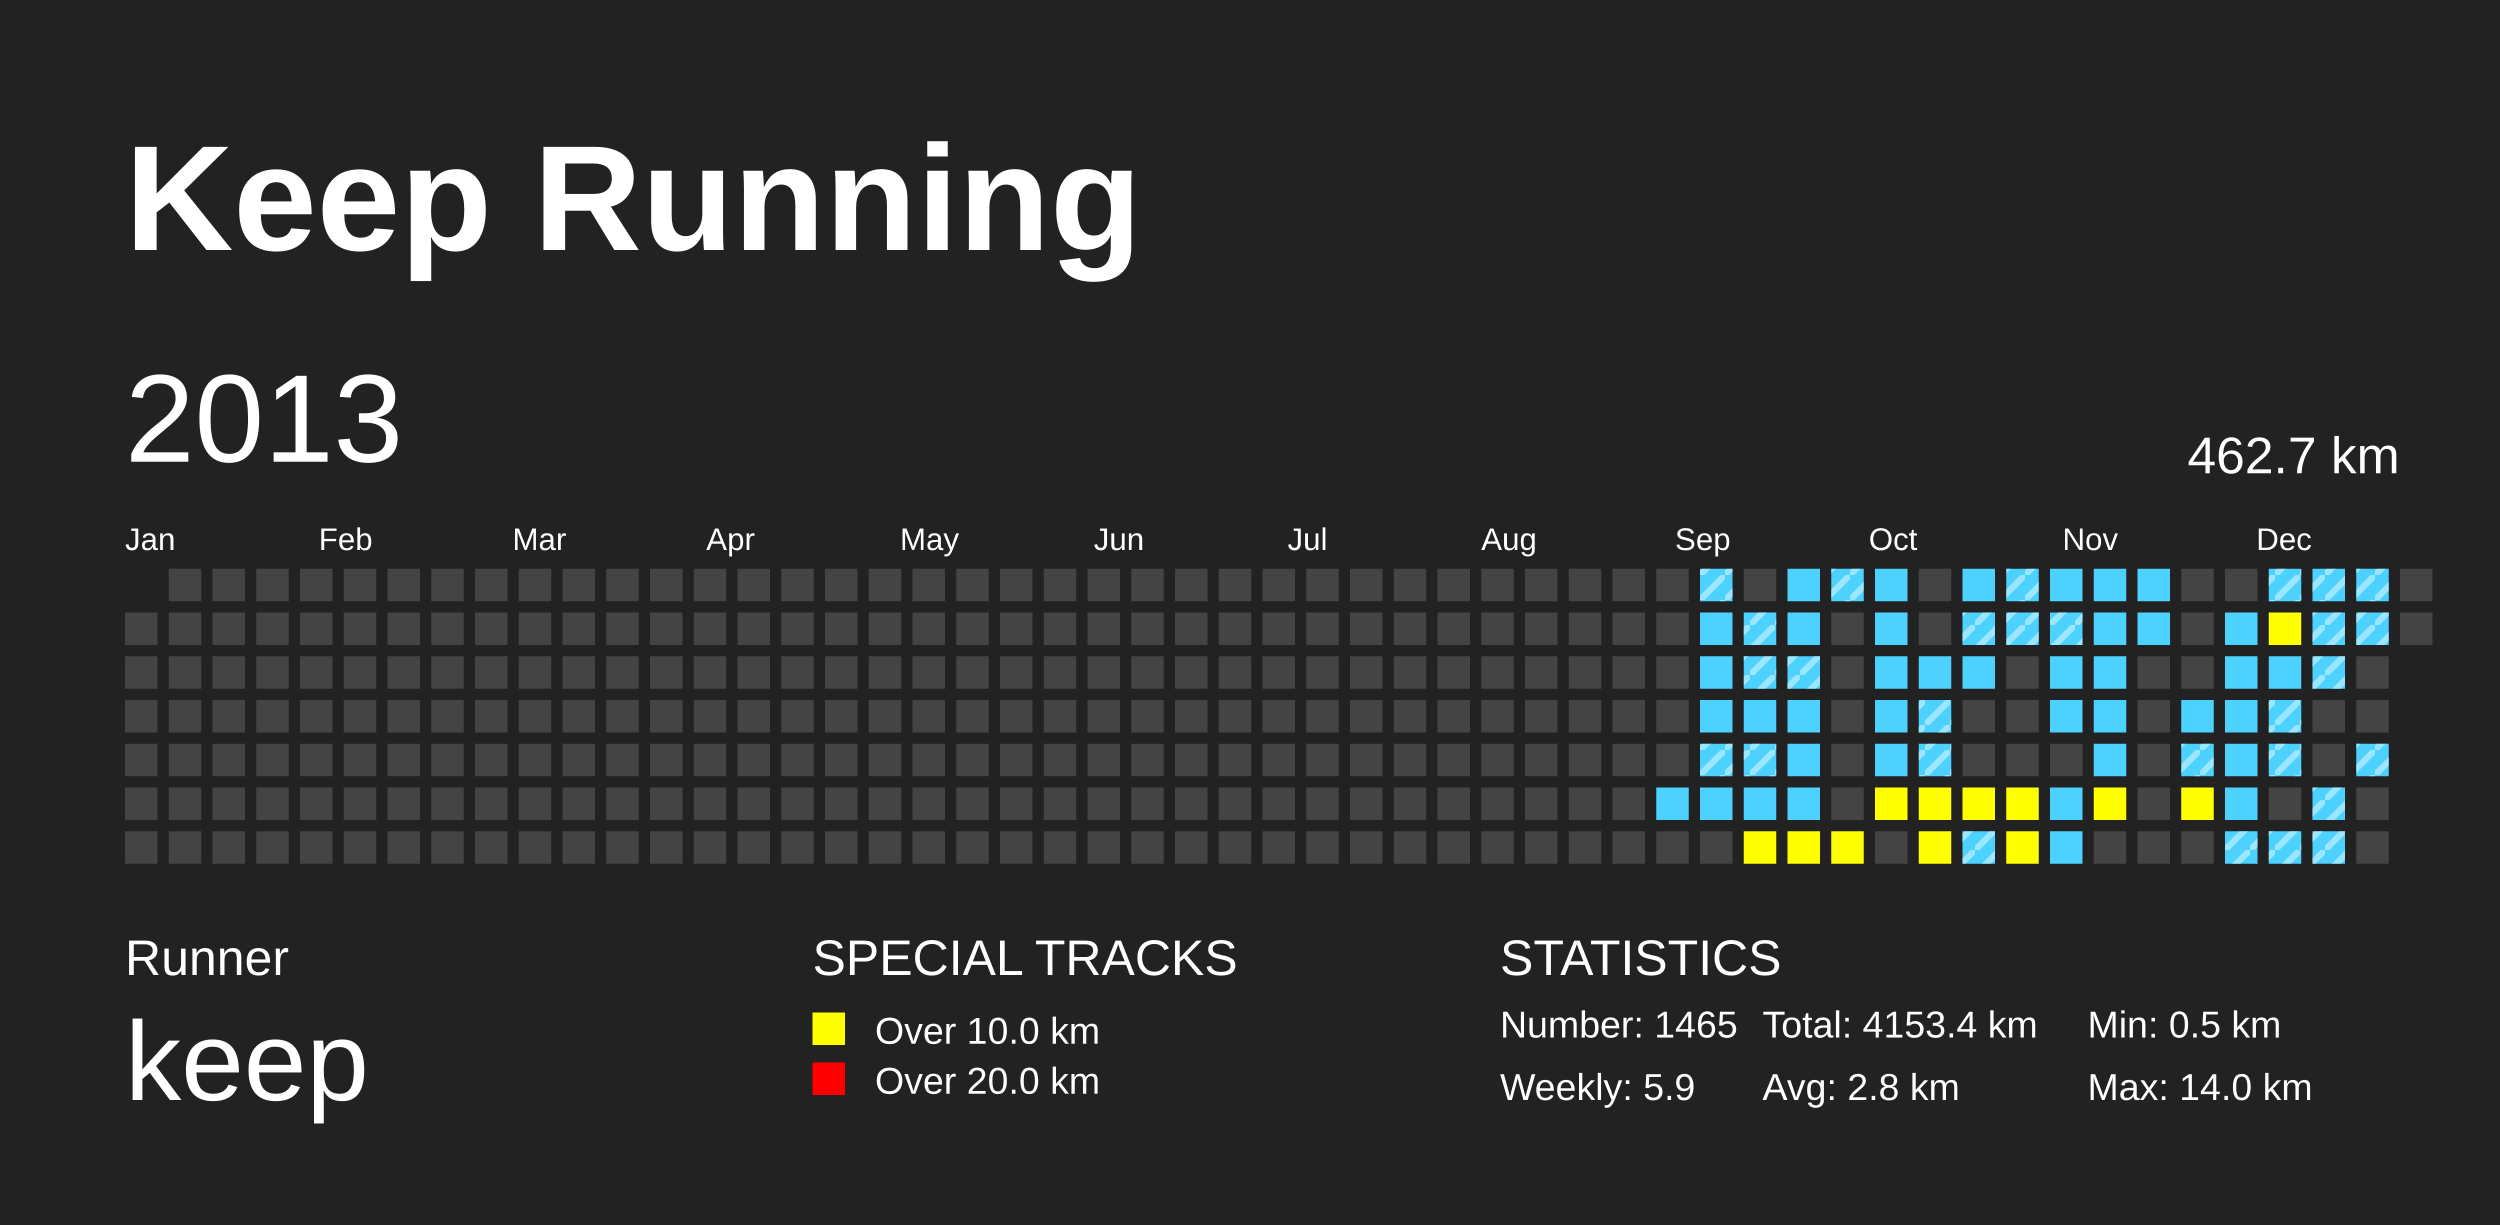
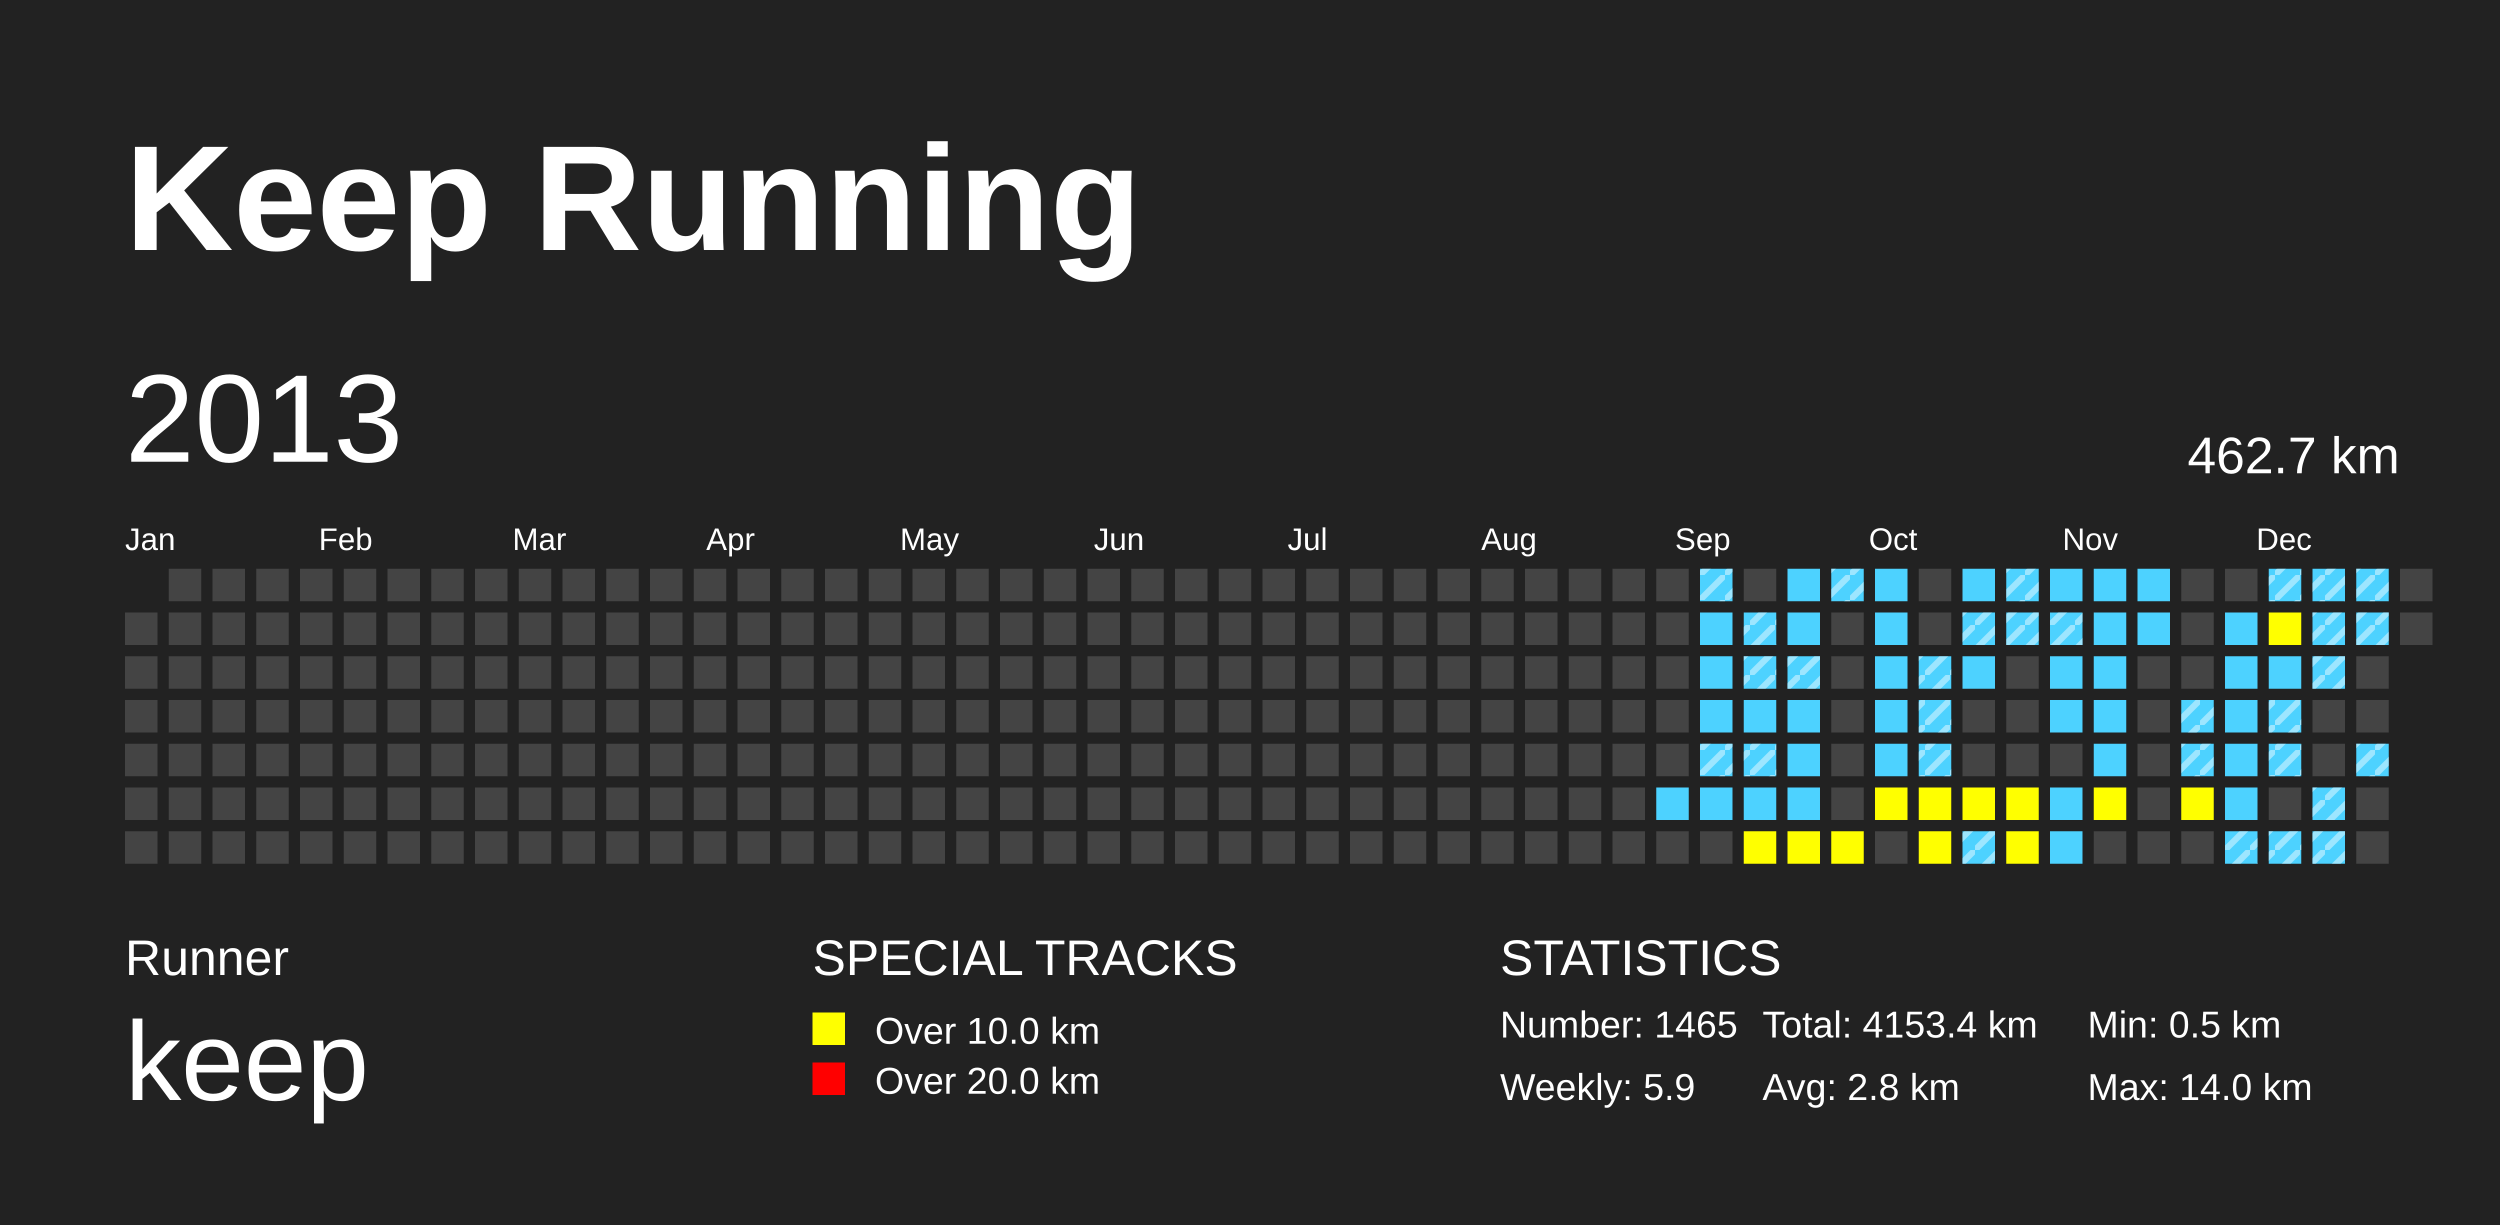
<svg xmlns="http://www.w3.org/2000/svg" baseProfile="full" height="98mm" version="1.1" viewBox="0,0,200,98" width="200mm">
  <defs>
    <pattern height="2" id="indoor-stripe" patternUnits="userSpaceOnUse" width="2">
      <line stroke="white" stroke-opacity="0.45" stroke-width="0.5" x1="0" x2="2" y1="2" y2="0" />
    </pattern>
  </defs>
  <rect fill="#222222" height="98" width="200" x="0" y="0" />
  <text fill="#FFFFFF" style="font-size:12px; font-family:Arial; font-weight:bold;" x="10" y="20">Keep Running</text>
  <text fill="#FFFFFF" style="font-size:4px; font-family:Arial" x="10" y="78">Runner</text>
  <text fill="#FFFFFF" style="font-size:9px; font-family:Arial" x="10" y="88">keep</text>
  <text fill="#FFFFFF" style="font-size:4px; font-family:Arial" x="65" y="78">SPECIAL TRACKS</text>
  <rect fill="yellow" height="2.6" width="2.6" x="65" y="81" />
  <text fill="#FFFFFF" style="font-size:3px; font-family:Arial" x="70" y="83.5">Over 10.0 km</text>
  <rect fill="red" height="2.6" width="2.6" x="65" y="85" />
  <text fill="#FFFFFF" style="font-size:3px; font-family:Arial" x="70" y="87.5">Over 20.0 km</text>
  <text fill="#FFFFFF" style="font-size:4px; font-family:Arial" x="120" y="78">STATISTICS</text>
  <text fill="#FFFFFF" style="font-size:3px; font-family:Arial" x="120" y="83">Number: 1465</text>
  <text fill="#FFFFFF" style="font-size:3px; font-family:Arial" x="120" y="88">Weekly: 5.9</text>
  <text fill="#FFFFFF" style="font-size:3px; font-family:Arial" x="141" y="83">Total: 4153.4 km</text>
  <text fill="#FFFFFF" style="font-size:3px; font-family:Arial" x="141" y="88">Avg: 2.8 km</text>
  <text fill="#FFFFFF" style="font-size:3px; font-family:Arial" x="167" y="83">Min: 0.5 km</text>
  <text fill="#FFFFFF" style="font-size:3px; font-family:Arial" x="167" y="88">Max: 14.0 km</text>
  <text dominant-baseline="hanging" fill="#FFFFFF" style="font-size:10.0px; font-family:Arial;" x="10" y="30">2013</text>
  <text dominant-baseline="hanging" fill="#FFFFFF" style="font-size:4.125px; font-family:Arial;" x="175" y="35">462.7 km</text>
  <text fill="#FFFFFF" style="font-size:2.5px; font-family:Arial" x="10.0" y="44">Jan</text>
  <text fill="#FFFFFF" style="font-size:2.5px; font-family:Arial" x="25.5" y="44">Feb</text>
  <text fill="#FFFFFF" style="font-size:2.5px; font-family:Arial" x="41.0" y="44">Mar</text>
  <text fill="#FFFFFF" style="font-size:2.5px; font-family:Arial" x="56.5" y="44">Apr</text>
  <text fill="#FFFFFF" style="font-size:2.5px; font-family:Arial" x="72.0" y="44">May</text>
  <text fill="#FFFFFF" style="font-size:2.5px; font-family:Arial" x="87.5" y="44">Jun</text>
  <text fill="#FFFFFF" style="font-size:2.5px; font-family:Arial" x="103.0" y="44">Jul</text>
  <text fill="#FFFFFF" style="font-size:2.5px; font-family:Arial" x="118.5" y="44">Aug</text>
  <text fill="#FFFFFF" style="font-size:2.5px; font-family:Arial" x="134.0" y="44">Sep</text>
  <text fill="#FFFFFF" style="font-size:2.5px; font-family:Arial" x="149.5" y="44">Oct</text>
  <text fill="#FFFFFF" style="font-size:2.5px; font-family:Arial" x="165.0" y="44">Nov</text>
  <text fill="#FFFFFF" style="font-size:2.5px; font-family:Arial" x="180.5" y="44">Dec</text>
  <rect fill="#444444" height="2.6" width="2.6" x="10.0" y="49.0" />
  <rect fill="#444444" height="2.6" width="2.6" x="10.0" y="52.5" />
  <rect fill="#444444" height="2.6" width="2.6" x="10.0" y="56.0" />
  <rect fill="#444444" height="2.6" width="2.6" x="10.0" y="59.5" />
  <rect fill="#444444" height="2.6" width="2.6" x="10.0" y="63.0" />
  <rect fill="#444444" height="2.6" width="2.6" x="10.0" y="66.5" />
  <rect fill="#444444" height="2.6" width="2.6" x="13.5" y="45.5" />
  <rect fill="#444444" height="2.6" width="2.6" x="13.5" y="49.0" />
  <rect fill="#444444" height="2.6" width="2.6" x="13.5" y="52.5" />
  <rect fill="#444444" height="2.6" width="2.6" x="13.5" y="56.0" />
  <rect fill="#444444" height="2.6" width="2.6" x="13.5" y="59.5" />
  <rect fill="#444444" height="2.6" width="2.6" x="13.5" y="63.0" />
  <rect fill="#444444" height="2.6" width="2.6" x="13.5" y="66.5" />
  <rect fill="#444444" height="2.6" width="2.6" x="17.0" y="45.5" />
  <rect fill="#444444" height="2.6" width="2.6" x="17.0" y="49.0" />
  <rect fill="#444444" height="2.6" width="2.6" x="17.0" y="52.5" />
  <rect fill="#444444" height="2.6" width="2.6" x="17.0" y="56.0" />
  <rect fill="#444444" height="2.6" width="2.6" x="17.0" y="59.5" />
  <rect fill="#444444" height="2.6" width="2.6" x="17.0" y="63.0" />
  <rect fill="#444444" height="2.6" width="2.6" x="17.0" y="66.5" />
  <rect fill="#444444" height="2.6" width="2.6" x="20.5" y="45.5" />
  <rect fill="#444444" height="2.6" width="2.6" x="20.5" y="49.0" />
  <rect fill="#444444" height="2.6" width="2.6" x="20.5" y="52.5" />
  <rect fill="#444444" height="2.6" width="2.6" x="20.5" y="56.0" />
  <rect fill="#444444" height="2.6" width="2.6" x="20.5" y="59.5" />
  <rect fill="#444444" height="2.6" width="2.6" x="20.5" y="63.0" />
  <rect fill="#444444" height="2.6" width="2.6" x="20.5" y="66.5" />
  <rect fill="#444444" height="2.6" width="2.6" x="24.0" y="45.5" />
  <rect fill="#444444" height="2.6" width="2.6" x="24.0" y="49.0" />
  <rect fill="#444444" height="2.6" width="2.6" x="24.0" y="52.5" />
  <rect fill="#444444" height="2.6" width="2.6" x="24.0" y="56.0" />
  <rect fill="#444444" height="2.6" width="2.6" x="24.0" y="59.5" />
  <rect fill="#444444" height="2.6" width="2.6" x="24.0" y="63.0" />
  <rect fill="#444444" height="2.6" width="2.6" x="24.0" y="66.5" />
  <rect fill="#444444" height="2.6" width="2.6" x="27.5" y="45.5" />
  <rect fill="#444444" height="2.6" width="2.6" x="27.5" y="49.0" />
  <rect fill="#444444" height="2.6" width="2.6" x="27.5" y="52.5" />
  <rect fill="#444444" height="2.6" width="2.6" x="27.5" y="56.0" />
  <rect fill="#444444" height="2.6" width="2.6" x="27.5" y="59.5" />
  <rect fill="#444444" height="2.6" width="2.6" x="27.5" y="63.0" />
  <rect fill="#444444" height="2.6" width="2.6" x="27.5" y="66.5" />
  <rect fill="#444444" height="2.6" width="2.6" x="31.0" y="45.5" />
  <rect fill="#444444" height="2.6" width="2.6" x="31.0" y="49.0" />
  <rect fill="#444444" height="2.6" width="2.6" x="31.0" y="52.5" />
  <rect fill="#444444" height="2.6" width="2.6" x="31.0" y="56.0" />
  <rect fill="#444444" height="2.6" width="2.6" x="31.0" y="59.5" />
  <rect fill="#444444" height="2.6" width="2.6" x="31.0" y="63.0" />
  <rect fill="#444444" height="2.6" width="2.6" x="31.0" y="66.5" />
  <rect fill="#444444" height="2.6" width="2.6" x="34.5" y="45.5" />
  <rect fill="#444444" height="2.6" width="2.6" x="34.5" y="49.0" />
  <rect fill="#444444" height="2.6" width="2.6" x="34.5" y="52.5" />
  <rect fill="#444444" height="2.6" width="2.6" x="34.5" y="56.0" />
  <rect fill="#444444" height="2.6" width="2.6" x="34.5" y="59.5" />
  <rect fill="#444444" height="2.6" width="2.6" x="34.5" y="63.0" />
  <rect fill="#444444" height="2.6" width="2.6" x="34.5" y="66.5" />
  <rect fill="#444444" height="2.6" width="2.6" x="38.0" y="45.5" />
  <rect fill="#444444" height="2.6" width="2.6" x="38.0" y="49.0" />
  <rect fill="#444444" height="2.6" width="2.6" x="38.0" y="52.5" />
  <rect fill="#444444" height="2.6" width="2.6" x="38.0" y="56.0" />
  <rect fill="#444444" height="2.6" width="2.6" x="38.0" y="59.5" />
  <rect fill="#444444" height="2.6" width="2.6" x="38.0" y="63.0" />
  <rect fill="#444444" height="2.6" width="2.6" x="38.0" y="66.5" />
  <rect fill="#444444" height="2.6" width="2.6" x="41.5" y="45.5" />
  <rect fill="#444444" height="2.6" width="2.6" x="41.5" y="49.0" />
  <rect fill="#444444" height="2.6" width="2.6" x="41.5" y="52.5" />
  <rect fill="#444444" height="2.6" width="2.6" x="41.5" y="56.0" />
  <rect fill="#444444" height="2.6" width="2.6" x="41.5" y="59.5" />
  <rect fill="#444444" height="2.6" width="2.6" x="41.5" y="63.0" />
  <rect fill="#444444" height="2.6" width="2.6" x="41.5" y="66.5" />
  <rect fill="#444444" height="2.6" width="2.6" x="45.0" y="45.5" />
  <rect fill="#444444" height="2.6" width="2.6" x="45.0" y="49.0" />
  <rect fill="#444444" height="2.6" width="2.6" x="45.0" y="52.5" />
  <rect fill="#444444" height="2.6" width="2.6" x="45.0" y="56.0" />
  <rect fill="#444444" height="2.6" width="2.6" x="45.0" y="59.5" />
  <rect fill="#444444" height="2.6" width="2.6" x="45.0" y="63.0" />
  <rect fill="#444444" height="2.6" width="2.6" x="45.0" y="66.5" />
  <rect fill="#444444" height="2.6" width="2.6" x="48.5" y="45.5" />
  <rect fill="#444444" height="2.6" width="2.6" x="48.5" y="49.0" />
  <rect fill="#444444" height="2.6" width="2.6" x="48.5" y="52.5" />
  <rect fill="#444444" height="2.6" width="2.6" x="48.5" y="56.0" />
  <rect fill="#444444" height="2.6" width="2.6" x="48.5" y="59.5" />
  <rect fill="#444444" height="2.6" width="2.6" x="48.5" y="63.0" />
  <rect fill="#444444" height="2.6" width="2.6" x="48.5" y="66.5" />
  <rect fill="#444444" height="2.6" width="2.6" x="52.0" y="45.5" />
  <rect fill="#444444" height="2.6" width="2.6" x="52.0" y="49.0" />
  <rect fill="#444444" height="2.6" width="2.6" x="52.0" y="52.5" />
  <rect fill="#444444" height="2.6" width="2.6" x="52.0" y="56.0" />
  <rect fill="#444444" height="2.6" width="2.6" x="52.0" y="59.5" />
  <rect fill="#444444" height="2.6" width="2.6" x="52.0" y="63.0" />
  <rect fill="#444444" height="2.6" width="2.6" x="52.0" y="66.5" />
  <rect fill="#444444" height="2.6" width="2.6" x="55.5" y="45.5" />
  <rect fill="#444444" height="2.6" width="2.6" x="55.5" y="49.0" />
  <rect fill="#444444" height="2.6" width="2.6" x="55.5" y="52.5" />
  <rect fill="#444444" height="2.6" width="2.6" x="55.5" y="56.0" />
  <rect fill="#444444" height="2.6" width="2.6" x="55.5" y="59.5" />
  <rect fill="#444444" height="2.6" width="2.6" x="55.5" y="63.0" />
  <rect fill="#444444" height="2.6" width="2.6" x="55.5" y="66.5" />
  <rect fill="#444444" height="2.6" width="2.6" x="59.0" y="45.5" />
  <rect fill="#444444" height="2.6" width="2.6" x="59.0" y="49.0" />
  <rect fill="#444444" height="2.6" width="2.6" x="59.0" y="52.5" />
  <rect fill="#444444" height="2.6" width="2.6" x="59.0" y="56.0" />
  <rect fill="#444444" height="2.6" width="2.6" x="59.0" y="59.5" />
  <rect fill="#444444" height="2.6" width="2.6" x="59.0" y="63.0" />
  <rect fill="#444444" height="2.6" width="2.6" x="59.0" y="66.5" />
  <rect fill="#444444" height="2.6" width="2.6" x="62.5" y="45.5" />
  <rect fill="#444444" height="2.6" width="2.6" x="62.5" y="49.0" />
  <rect fill="#444444" height="2.6" width="2.6" x="62.5" y="52.5" />
  <rect fill="#444444" height="2.6" width="2.6" x="62.5" y="56.0" />
  <rect fill="#444444" height="2.6" width="2.6" x="62.5" y="59.5" />
  <rect fill="#444444" height="2.6" width="2.6" x="62.5" y="63.0" />
  <rect fill="#444444" height="2.6" width="2.6" x="62.5" y="66.5" />
  <rect fill="#444444" height="2.6" width="2.6" x="66.0" y="45.5" />
  <rect fill="#444444" height="2.6" width="2.6" x="66.0" y="49.0" />
  <rect fill="#444444" height="2.6" width="2.6" x="66.0" y="52.5" />
  <rect fill="#444444" height="2.6" width="2.6" x="66.0" y="56.0" />
  <rect fill="#444444" height="2.6" width="2.6" x="66.0" y="59.5" />
  <rect fill="#444444" height="2.6" width="2.6" x="66.0" y="63.0" />
  <rect fill="#444444" height="2.6" width="2.6" x="66.0" y="66.5" />
  <rect fill="#444444" height="2.6" width="2.6" x="69.5" y="45.5" />
  <rect fill="#444444" height="2.6" width="2.6" x="69.5" y="49.0" />
  <rect fill="#444444" height="2.6" width="2.6" x="69.5" y="52.5" />
  <rect fill="#444444" height="2.6" width="2.6" x="69.5" y="56.0" />
  <rect fill="#444444" height="2.6" width="2.6" x="69.5" y="59.5" />
  <rect fill="#444444" height="2.6" width="2.6" x="69.5" y="63.0" />
  <rect fill="#444444" height="2.6" width="2.6" x="69.5" y="66.5" />
  <rect fill="#444444" height="2.6" width="2.6" x="73.0" y="45.5" />
  <rect fill="#444444" height="2.6" width="2.6" x="73.0" y="49.0" />
  <rect fill="#444444" height="2.6" width="2.6" x="73.0" y="52.5" />
  <rect fill="#444444" height="2.6" width="2.6" x="73.0" y="56.0" />
  <rect fill="#444444" height="2.6" width="2.6" x="73.0" y="59.5" />
  <rect fill="#444444" height="2.6" width="2.6" x="73.0" y="63.0" />
  <rect fill="#444444" height="2.6" width="2.6" x="73.0" y="66.5" />
  <rect fill="#444444" height="2.6" width="2.6" x="76.5" y="45.5" />
  <rect fill="#444444" height="2.6" width="2.6" x="76.5" y="49.0" />
  <rect fill="#444444" height="2.6" width="2.6" x="76.5" y="52.5" />
  <rect fill="#444444" height="2.6" width="2.6" x="76.5" y="56.0" />
  <rect fill="#444444" height="2.6" width="2.6" x="76.5" y="59.5" />
  <rect fill="#444444" height="2.6" width="2.6" x="76.5" y="63.0" />
  <rect fill="#444444" height="2.6" width="2.6" x="76.5" y="66.5" />
  <rect fill="#444444" height="2.6" width="2.6" x="80.0" y="45.5" />
  <rect fill="#444444" height="2.6" width="2.6" x="80.0" y="49.0" />
  <rect fill="#444444" height="2.6" width="2.6" x="80.0" y="52.5" />
  <rect fill="#444444" height="2.6" width="2.6" x="80.0" y="56.0" />
  <rect fill="#444444" height="2.6" width="2.6" x="80.0" y="59.5" />
  <rect fill="#444444" height="2.6" width="2.6" x="80.0" y="63.0" />
  <rect fill="#444444" height="2.6" width="2.6" x="80.0" y="66.5" />
  <rect fill="#444444" height="2.6" width="2.6" x="83.5" y="45.5" />
  <rect fill="#444444" height="2.6" width="2.6" x="83.5" y="49.0" />
  <rect fill="#444444" height="2.6" width="2.6" x="83.5" y="52.5" />
  <rect fill="#444444" height="2.6" width="2.6" x="83.5" y="56.0" />
  <rect fill="#444444" height="2.6" width="2.6" x="83.5" y="59.5" />
  <rect fill="#444444" height="2.6" width="2.6" x="83.5" y="63.0" />
  <rect fill="#444444" height="2.6" width="2.6" x="83.5" y="66.5" />
  <rect fill="#444444" height="2.6" width="2.6" x="87.0" y="45.5" />
  <rect fill="#444444" height="2.6" width="2.6" x="87.0" y="49.0" />
  <rect fill="#444444" height="2.6" width="2.6" x="87.0" y="52.5" />
  <rect fill="#444444" height="2.6" width="2.6" x="87.0" y="56.0" />
  <rect fill="#444444" height="2.6" width="2.6" x="87.0" y="59.5" />
  <rect fill="#444444" height="2.6" width="2.6" x="87.0" y="63.0" />
  <rect fill="#444444" height="2.6" width="2.6" x="87.0" y="66.5" />
  <rect fill="#444444" height="2.6" width="2.6" x="90.5" y="45.5" />
  <rect fill="#444444" height="2.6" width="2.6" x="90.5" y="49.0" />
  <rect fill="#444444" height="2.6" width="2.6" x="90.5" y="52.5" />
  <rect fill="#444444" height="2.6" width="2.6" x="90.5" y="56.0" />
  <rect fill="#444444" height="2.6" width="2.6" x="90.5" y="59.5" />
  <rect fill="#444444" height="2.6" width="2.6" x="90.5" y="63.0" />
  <rect fill="#444444" height="2.6" width="2.6" x="90.5" y="66.5" />
  <rect fill="#444444" height="2.6" width="2.6" x="94.0" y="45.5" />
  <rect fill="#444444" height="2.6" width="2.6" x="94.0" y="49.0" />
  <rect fill="#444444" height="2.6" width="2.6" x="94.0" y="52.5" />
  <rect fill="#444444" height="2.6" width="2.6" x="94.0" y="56.0" />
  <rect fill="#444444" height="2.6" width="2.6" x="94.0" y="59.5" />
  <rect fill="#444444" height="2.6" width="2.6" x="94.0" y="63.0" />
  <rect fill="#444444" height="2.6" width="2.6" x="94.0" y="66.5" />
  <rect fill="#444444" height="2.6" width="2.6" x="97.5" y="45.5" />
  <rect fill="#444444" height="2.6" width="2.6" x="97.5" y="49.0" />
  <rect fill="#444444" height="2.6" width="2.6" x="97.5" y="52.5" />
  <rect fill="#444444" height="2.6" width="2.6" x="97.5" y="56.0" />
  <rect fill="#444444" height="2.6" width="2.6" x="97.5" y="59.5" />
  <rect fill="#444444" height="2.6" width="2.6" x="97.5" y="63.0" />
  <rect fill="#444444" height="2.6" width="2.6" x="97.5" y="66.5" />
  <rect fill="#444444" height="2.6" width="2.6" x="101.0" y="45.5" />
  <rect fill="#444444" height="2.6" width="2.6" x="101.0" y="49.0" />
  <rect fill="#444444" height="2.6" width="2.6" x="101.0" y="52.5" />
  <rect fill="#444444" height="2.6" width="2.6" x="101.0" y="56.0" />
  <rect fill="#444444" height="2.6" width="2.6" x="101.0" y="59.5" />
  <rect fill="#444444" height="2.6" width="2.6" x="101.0" y="63.0" />
  <rect fill="#444444" height="2.6" width="2.6" x="101.0" y="66.5" />
  <rect fill="#444444" height="2.6" width="2.6" x="104.5" y="45.5" />
  <rect fill="#444444" height="2.6" width="2.6" x="104.5" y="49.0" />
  <rect fill="#444444" height="2.6" width="2.6" x="104.5" y="52.5" />
  <rect fill="#444444" height="2.6" width="2.6" x="104.5" y="56.0" />
  <rect fill="#444444" height="2.6" width="2.6" x="104.5" y="59.5" />
  <rect fill="#444444" height="2.6" width="2.6" x="104.5" y="63.0" />
  <rect fill="#444444" height="2.6" width="2.6" x="104.5" y="66.5" />
  <rect fill="#444444" height="2.6" width="2.6" x="108.0" y="45.5" />
  <rect fill="#444444" height="2.6" width="2.6" x="108.0" y="49.0" />
  <rect fill="#444444" height="2.6" width="2.6" x="108.0" y="52.5" />
  <rect fill="#444444" height="2.6" width="2.6" x="108.0" y="56.0" />
  <rect fill="#444444" height="2.6" width="2.6" x="108.0" y="59.5" />
  <rect fill="#444444" height="2.6" width="2.6" x="108.0" y="63.0" />
  <rect fill="#444444" height="2.6" width="2.6" x="108.0" y="66.5" />
  <rect fill="#444444" height="2.6" width="2.6" x="111.5" y="45.5" />
  <rect fill="#444444" height="2.6" width="2.6" x="111.5" y="49.0" />
  <rect fill="#444444" height="2.6" width="2.6" x="111.5" y="52.5" />
  <rect fill="#444444" height="2.6" width="2.6" x="111.5" y="56.0" />
  <rect fill="#444444" height="2.6" width="2.6" x="111.5" y="59.5" />
  <rect fill="#444444" height="2.6" width="2.6" x="111.5" y="63.0" />
  <rect fill="#444444" height="2.6" width="2.6" x="111.5" y="66.5" />
  <rect fill="#444444" height="2.6" width="2.6" x="115.0" y="45.5" />
  <rect fill="#444444" height="2.6" width="2.6" x="115.0" y="49.0" />
  <rect fill="#444444" height="2.6" width="2.6" x="115.0" y="52.5" />
  <rect fill="#444444" height="2.6" width="2.6" x="115.0" y="56.0" />
  <rect fill="#444444" height="2.6" width="2.6" x="115.0" y="59.5" />
  <rect fill="#444444" height="2.6" width="2.6" x="115.0" y="63.0" />
  <rect fill="#444444" height="2.6" width="2.6" x="115.0" y="66.5" />
  <rect fill="#444444" height="2.6" width="2.6" x="118.5" y="45.5" />
  <rect fill="#444444" height="2.6" width="2.6" x="118.5" y="49.0" />
  <rect fill="#444444" height="2.6" width="2.6" x="118.5" y="52.5" />
  <rect fill="#444444" height="2.6" width="2.6" x="118.5" y="56.0" />
  <rect fill="#444444" height="2.6" width="2.6" x="118.5" y="59.5" />
  <rect fill="#444444" height="2.6" width="2.6" x="118.5" y="63.0" />
  <rect fill="#444444" height="2.6" width="2.6" x="118.5" y="66.5" />
  <rect fill="#444444" height="2.6" width="2.6" x="122.0" y="45.5" />
  <rect fill="#444444" height="2.6" width="2.6" x="122.0" y="49.0" />
  <rect fill="#444444" height="2.6" width="2.6" x="122.0" y="52.5" />
  <rect fill="#444444" height="2.6" width="2.6" x="122.0" y="56.0" />
  <rect fill="#444444" height="2.6" width="2.6" x="122.0" y="59.5" />
  <rect fill="#444444" height="2.6" width="2.6" x="122.0" y="63.0" />
  <rect fill="#444444" height="2.6" width="2.6" x="122.0" y="66.5" />
  <rect fill="#444444" height="2.6" width="2.6" x="125.5" y="45.5" />
  <rect fill="#444444" height="2.6" width="2.6" x="125.5" y="49.0" />
  <rect fill="#444444" height="2.6" width="2.6" x="125.5" y="52.5" />
  <rect fill="#444444" height="2.6" width="2.6" x="125.5" y="56.0" />
  <rect fill="#444444" height="2.6" width="2.6" x="125.5" y="59.5" />
  <rect fill="#444444" height="2.6" width="2.6" x="125.5" y="63.0" />
  <rect fill="#444444" height="2.6" width="2.6" x="125.5" y="66.5" />
  <rect fill="#444444" height="2.6" width="2.6" x="129.0" y="45.5" />
  <rect fill="#444444" height="2.6" width="2.6" x="129.0" y="49.0" />
  <rect fill="#444444" height="2.6" width="2.6" x="129.0" y="52.5" />
  <rect fill="#444444" height="2.6" width="2.6" x="129.0" y="56.0" />
  <rect fill="#444444" height="2.6" width="2.6" x="129.0" y="59.5" />
  <rect fill="#444444" height="2.6" width="2.6" x="129.0" y="63.0" />
  <rect fill="#444444" height="2.6" width="2.6" x="129.0" y="66.5" />
  <rect fill="#444444" height="2.6" width="2.6" x="132.5" y="45.5" />
  <rect fill="#444444" height="2.6" width="2.6" x="132.5" y="49.0" />
  <rect fill="#444444" height="2.6" width="2.6" x="132.5" y="52.5" />
  <rect fill="#444444" height="2.6" width="2.6" x="132.5" y="56.0" />
  <rect fill="#444444" height="2.6" width="2.6" x="132.5" y="59.5" />
  <rect fill="#4DD2FF" height="2.6" width="2.6" x="132.5" y="63.0" />
  <rect fill="#444444" height="2.6" width="2.6" x="132.5" y="66.5" />
  <rect fill="#4DD2FF" height="2.6" width="2.6" x="136.0" y="45.5" />
  <rect fill="url(#indoor-stripe)" height="2.6" style="pointer-events: none;" width="2.6" x="136.0" y="45.5" />
  <rect fill="#4DD2FF" height="2.6" width="2.6" x="136.0" y="49.0" />
  <rect fill="#4DD2FF" height="2.6" width="2.6" x="136.0" y="52.5" />
  <rect fill="#4DD2FF" height="2.6" width="2.6" x="136.0" y="56.0" />
  <rect fill="#4DD2FF" height="2.6" width="2.6" x="136.0" y="59.5" />
  <rect fill="url(#indoor-stripe)" height="2.6" style="pointer-events: none;" width="2.6" x="136.0" y="59.5" />
  <rect fill="#4DD2FF" height="2.6" width="2.6" x="136.0" y="63.0" />
  <rect fill="#444444" height="2.6" width="2.6" x="136.0" y="66.5" />
  <rect fill="#444444" height="2.6" width="2.6" x="139.5" y="45.5" />
  <rect fill="#4DD2FF" height="2.6" width="2.6" x="139.5" y="49.0" />
  <rect fill="url(#indoor-stripe)" height="2.6" style="pointer-events: none;" width="2.6" x="139.5" y="49.0" />
  <rect fill="#4DD2FF" height="2.6" width="2.6" x="139.5" y="52.5" />
  <rect fill="url(#indoor-stripe)" height="2.6" style="pointer-events: none;" width="2.6" x="139.5" y="52.5" />
  <rect fill="#4DD2FF" height="2.6" width="2.6" x="139.5" y="56.0" />
  <rect fill="#4DD2FF" height="2.6" width="2.6" x="139.5" y="59.5" />
  <rect fill="url(#indoor-stripe)" height="2.6" style="pointer-events: none;" width="2.6" x="139.5" y="59.5" />
  <rect fill="#4DD2FF" height="2.6" width="2.6" x="139.5" y="63.0" />
  <rect fill="yellow" height="2.6" width="2.6" x="139.5" y="66.5" />
  <rect fill="#4DD2FF" height="2.6" width="2.6" x="143.0" y="45.5" />
  <rect fill="#4DD2FF" height="2.6" width="2.6" x="143.0" y="49.0" />
  <rect fill="#4DD2FF" height="2.6" width="2.6" x="143.0" y="52.5" />
  <rect fill="url(#indoor-stripe)" height="2.6" style="pointer-events: none;" width="2.6" x="143.0" y="52.5" />
  <rect fill="#4DD2FF" height="2.6" width="2.6" x="143.0" y="56.0" />
  <rect fill="#4DD2FF" height="2.6" width="2.6" x="143.0" y="59.5" />
  <rect fill="#4DD2FF" height="2.6" width="2.6" x="143.0" y="63.0" />
  <rect fill="yellow" height="2.6" width="2.6" x="143.0" y="66.5" />
  <rect fill="#4DD2FF" height="2.6" width="2.6" x="146.5" y="45.5" />
  <rect fill="url(#indoor-stripe)" height="2.6" style="pointer-events: none;" width="2.6" x="146.5" y="45.5" />
  <rect fill="#444444" height="2.6" width="2.6" x="146.5" y="49.0" />
  <rect fill="#444444" height="2.6" width="2.6" x="146.5" y="52.5" />
  <rect fill="#444444" height="2.6" width="2.6" x="146.5" y="56.0" />
  <rect fill="#444444" height="2.6" width="2.6" x="146.5" y="59.5" />
  <rect fill="#444444" height="2.6" width="2.6" x="146.5" y="63.0" />
  <rect fill="yellow" height="2.6" width="2.6" x="146.5" y="66.5" />
  <rect fill="#4DD2FF" height="2.6" width="2.6" x="150.0" y="45.5" />
  <rect fill="#4DD2FF" height="2.6" width="2.6" x="150.0" y="49.0" />
  <rect fill="#4DD2FF" height="2.6" width="2.6" x="150.0" y="52.5" />
  <rect fill="#4DD2FF" height="2.6" width="2.6" x="150.0" y="56.0" />
  <rect fill="#4DD2FF" height="2.6" width="2.6" x="150.0" y="59.5" />
  <rect fill="yellow" height="2.6" width="2.6" x="150.0" y="63.0" />
  <rect fill="#444444" height="2.6" width="2.6" x="150.0" y="66.5" />
  <rect fill="#444444" height="2.6" width="2.6" x="153.5" y="45.5" />
  <rect fill="#444444" height="2.6" width="2.6" x="153.5" y="49.0" />
  <rect fill="#4DD2FF" height="2.6" width="2.6" x="153.5" y="52.5" />
+   <rect fill="url(#indoor-stripe)" height="2.6" style="pointer-events: none;" width="2.6" x="153.5" y="52.5" />
  <rect fill="#4DD2FF" height="2.6" width="2.6" x="153.5" y="56.0" />
  <rect fill="url(#indoor-stripe)" height="2.6" style="pointer-events: none;" width="2.6" x="153.5" y="56.0" />
  <rect fill="#4DD2FF" height="2.6" width="2.6" x="153.5" y="59.5" />
  <rect fill="url(#indoor-stripe)" height="2.6" style="pointer-events: none;" width="2.6" x="153.5" y="59.5" />
  <rect fill="yellow" height="2.6" width="2.6" x="153.5" y="63.0" />
  <rect fill="yellow" height="2.6" width="2.6" x="153.5" y="66.5" />
  <rect fill="#4DD2FF" height="2.6" width="2.6" x="157.0" y="45.5" />
  <rect fill="#4DD2FF" height="2.6" width="2.6" x="157.0" y="49.0" />
  <rect fill="url(#indoor-stripe)" height="2.6" style="pointer-events: none;" width="2.6" x="157.0" y="49.0" />
  <rect fill="#4DD2FF" height="2.6" width="2.6" x="157.0" y="52.5" />
  <rect fill="#444444" height="2.6" width="2.6" x="157.0" y="56.0" />
  <rect fill="#444444" height="2.6" width="2.6" x="157.0" y="59.5" />
  <rect fill="yellow" height="2.6" width="2.6" x="157.0" y="63.0" />
  <rect fill="#4DD2FF" height="2.6" width="2.6" x="157.0" y="66.5" />
  <rect fill="url(#indoor-stripe)" height="2.6" style="pointer-events: none;" width="2.6" x="157.0" y="66.5" />
  <rect fill="#4DD2FF" height="2.6" width="2.6" x="160.5" y="45.5" />
  <rect fill="url(#indoor-stripe)" height="2.6" style="pointer-events: none;" width="2.6" x="160.5" y="45.5" />
  <rect fill="#4DD2FF" height="2.6" width="2.6" x="160.5" y="49.0" />
  <rect fill="url(#indoor-stripe)" height="2.6" style="pointer-events: none;" width="2.6" x="160.5" y="49.0" />
  <rect fill="#444444" height="2.6" width="2.6" x="160.5" y="52.5" />
  <rect fill="#444444" height="2.6" width="2.6" x="160.5" y="56.0" />
  <rect fill="#444444" height="2.6" width="2.6" x="160.5" y="59.5" />
  <rect fill="yellow" height="2.6" width="2.6" x="160.5" y="63.0" />
  <rect fill="yellow" height="2.6" width="2.6" x="160.5" y="66.5" />
  <rect fill="#4DD2FF" height="2.6" width="2.6" x="164.0" y="45.5" />
  <rect fill="#4DD2FF" height="2.6" width="2.6" x="164.0" y="49.0" />
  <rect fill="url(#indoor-stripe)" height="2.6" style="pointer-events: none;" width="2.6" x="164.0" y="49.0" />
  <rect fill="#4DD2FF" height="2.6" width="2.6" x="164.0" y="52.5" />
  <rect fill="#4DD2FF" height="2.6" width="2.6" x="164.0" y="56.0" />
  <rect fill="#444444" height="2.6" width="2.6" x="164.0" y="59.5" />
  <rect fill="#4DD2FF" height="2.6" width="2.6" x="164.0" y="63.0" />
  <rect fill="#4DD2FF" height="2.6" width="2.6" x="164.0" y="66.5" />
  <rect fill="#4DD2FF" height="2.6" width="2.6" x="167.5" y="45.5" />
  <rect fill="#4DD2FF" height="2.6" width="2.6" x="167.5" y="49.0" />
  <rect fill="#4DD2FF" height="2.6" width="2.6" x="167.5" y="52.5" />
  <rect fill="#4DD2FF" height="2.6" width="2.6" x="167.5" y="56.0" />
  <rect fill="#4DD2FF" height="2.6" width="2.6" x="167.5" y="59.5" />
  <rect fill="yellow" height="2.6" width="2.6" x="167.5" y="63.0" />
  <rect fill="#444444" height="2.6" width="2.6" x="167.5" y="66.5" />
  <rect fill="#4DD2FF" height="2.6" width="2.6" x="171.0" y="45.5" />
  <rect fill="#4DD2FF" height="2.6" width="2.6" x="171.0" y="49.0" />
  <rect fill="#444444" height="2.6" width="2.6" x="171.0" y="52.5" />
  <rect fill="#444444" height="2.6" width="2.6" x="171.0" y="56.0" />
  <rect fill="#444444" height="2.6" width="2.6" x="171.0" y="59.5" />
  <rect fill="#444444" height="2.6" width="2.6" x="171.0" y="63.0" />
  <rect fill="#444444" height="2.6" width="2.6" x="171.0" y="66.5" />
  <rect fill="#444444" height="2.6" width="2.6" x="174.5" y="45.5" />
  <rect fill="#444444" height="2.6" width="2.6" x="174.5" y="49.0" />
  <rect fill="#444444" height="2.6" width="2.6" x="174.5" y="52.5" />
  <rect fill="#4DD2FF" height="2.6" width="2.6" x="174.5" y="56.0" />
+   <rect fill="url(#indoor-stripe)" height="2.6" style="pointer-events: none;" width="2.6" x="174.5" y="56.0" />
  <rect fill="#4DD2FF" height="2.6" width="2.6" x="174.5" y="59.5" />
  <rect fill="url(#indoor-stripe)" height="2.6" style="pointer-events: none;" width="2.6" x="174.5" y="59.5" />
  <rect fill="yellow" height="2.6" width="2.6" x="174.5" y="63.0" />
  <rect fill="#444444" height="2.6" width="2.6" x="174.5" y="66.5" />
  <rect fill="#444444" height="2.6" width="2.6" x="178.0" y="45.5" />
  <rect fill="#4DD2FF" height="2.6" width="2.6" x="178.0" y="49.0" />
  <rect fill="#4DD2FF" height="2.6" width="2.6" x="178.0" y="52.5" />
  <rect fill="#4DD2FF" height="2.6" width="2.6" x="178.0" y="56.0" />
  <rect fill="#4DD2FF" height="2.6" width="2.6" x="178.0" y="59.5" />
  <rect fill="#4DD2FF" height="2.6" width="2.6" x="178.0" y="63.0" />
  <rect fill="#4DD2FF" height="2.6" width="2.6" x="178.0" y="66.5" />
  <rect fill="url(#indoor-stripe)" height="2.6" style="pointer-events: none;" width="2.6" x="178.0" y="66.5" />
  <rect fill="#4DD2FF" height="2.6" width="2.6" x="181.5" y="45.5" />
  <rect fill="url(#indoor-stripe)" height="2.6" style="pointer-events: none;" width="2.6" x="181.5" y="45.5" />
  <rect fill="yellow" height="2.6" width="2.6" x="181.5" y="49.0" />
  <rect fill="#4DD2FF" height="2.6" width="2.6" x="181.5" y="52.5" />
  <rect fill="#4DD2FF" height="2.6" width="2.6" x="181.5" y="56.0" />
  <rect fill="url(#indoor-stripe)" height="2.6" style="pointer-events: none;" width="2.6" x="181.5" y="56.0" />
  <rect fill="#4DD2FF" height="2.6" width="2.6" x="181.5" y="59.5" />
  <rect fill="url(#indoor-stripe)" height="2.6" style="pointer-events: none;" width="2.6" x="181.5" y="59.5" />
  <rect fill="#444444" height="2.6" width="2.6" x="181.5" y="63.0" />
  <rect fill="#4DD2FF" height="2.6" width="2.6" x="181.5" y="66.5" />
  <rect fill="url(#indoor-stripe)" height="2.6" style="pointer-events: none;" width="2.6" x="181.5" y="66.5" />
  <rect fill="#4DD2FF" height="2.6" width="2.6" x="185.0" y="45.5" />
  <rect fill="url(#indoor-stripe)" height="2.6" style="pointer-events: none;" width="2.6" x="185.0" y="45.5" />
  <rect fill="#4DD2FF" height="2.6" width="2.6" x="185.0" y="49.0" />
  <rect fill="url(#indoor-stripe)" height="2.6" style="pointer-events: none;" width="2.6" x="185.0" y="49.0" />
  <rect fill="#4DD2FF" height="2.6" width="2.6" x="185.0" y="52.5" />
  <rect fill="url(#indoor-stripe)" height="2.6" style="pointer-events: none;" width="2.6" x="185.0" y="52.5" />
  <rect fill="#444444" height="2.6" width="2.6" x="185.0" y="56.0" />
  <rect fill="#444444" height="2.6" width="2.6" x="185.0" y="59.5" />
  <rect fill="#4DD2FF" height="2.6" width="2.6" x="185.0" y="63.0" />
  <rect fill="url(#indoor-stripe)" height="2.6" style="pointer-events: none;" width="2.6" x="185.0" y="63.0" />
  <rect fill="#4DD2FF" height="2.6" width="2.6" x="185.0" y="66.5" />
  <rect fill="url(#indoor-stripe)" height="2.6" style="pointer-events: none;" width="2.6" x="185.0" y="66.5" />
  <rect fill="#4DD2FF" height="2.6" width="2.6" x="188.5" y="45.5" />
  <rect fill="url(#indoor-stripe)" height="2.6" style="pointer-events: none;" width="2.6" x="188.5" y="45.5" />
  <rect fill="#4DD2FF" height="2.6" width="2.6" x="188.5" y="49.0" />
  <rect fill="url(#indoor-stripe)" height="2.6" style="pointer-events: none;" width="2.6" x="188.5" y="49.0" />
  <rect fill="#444444" height="2.6" width="2.6" x="188.5" y="52.5" />
  <rect fill="#444444" height="2.6" width="2.6" x="188.5" y="56.0" />
  <rect fill="#4DD2FF" height="2.6" width="2.6" x="188.5" y="59.5" />
  <rect fill="url(#indoor-stripe)" height="2.6" style="pointer-events: none;" width="2.6" x="188.5" y="59.5" />
  <rect fill="#444444" height="2.6" width="2.6" x="188.5" y="63.0" />
  <rect fill="#444444" height="2.6" width="2.6" x="188.5" y="66.5" />
  <rect fill="#444444" height="2.6" width="2.6" x="192.0" y="45.5" />
  <rect fill="#444444" height="2.6" width="2.6" x="192.0" y="49.0" />
</svg>
